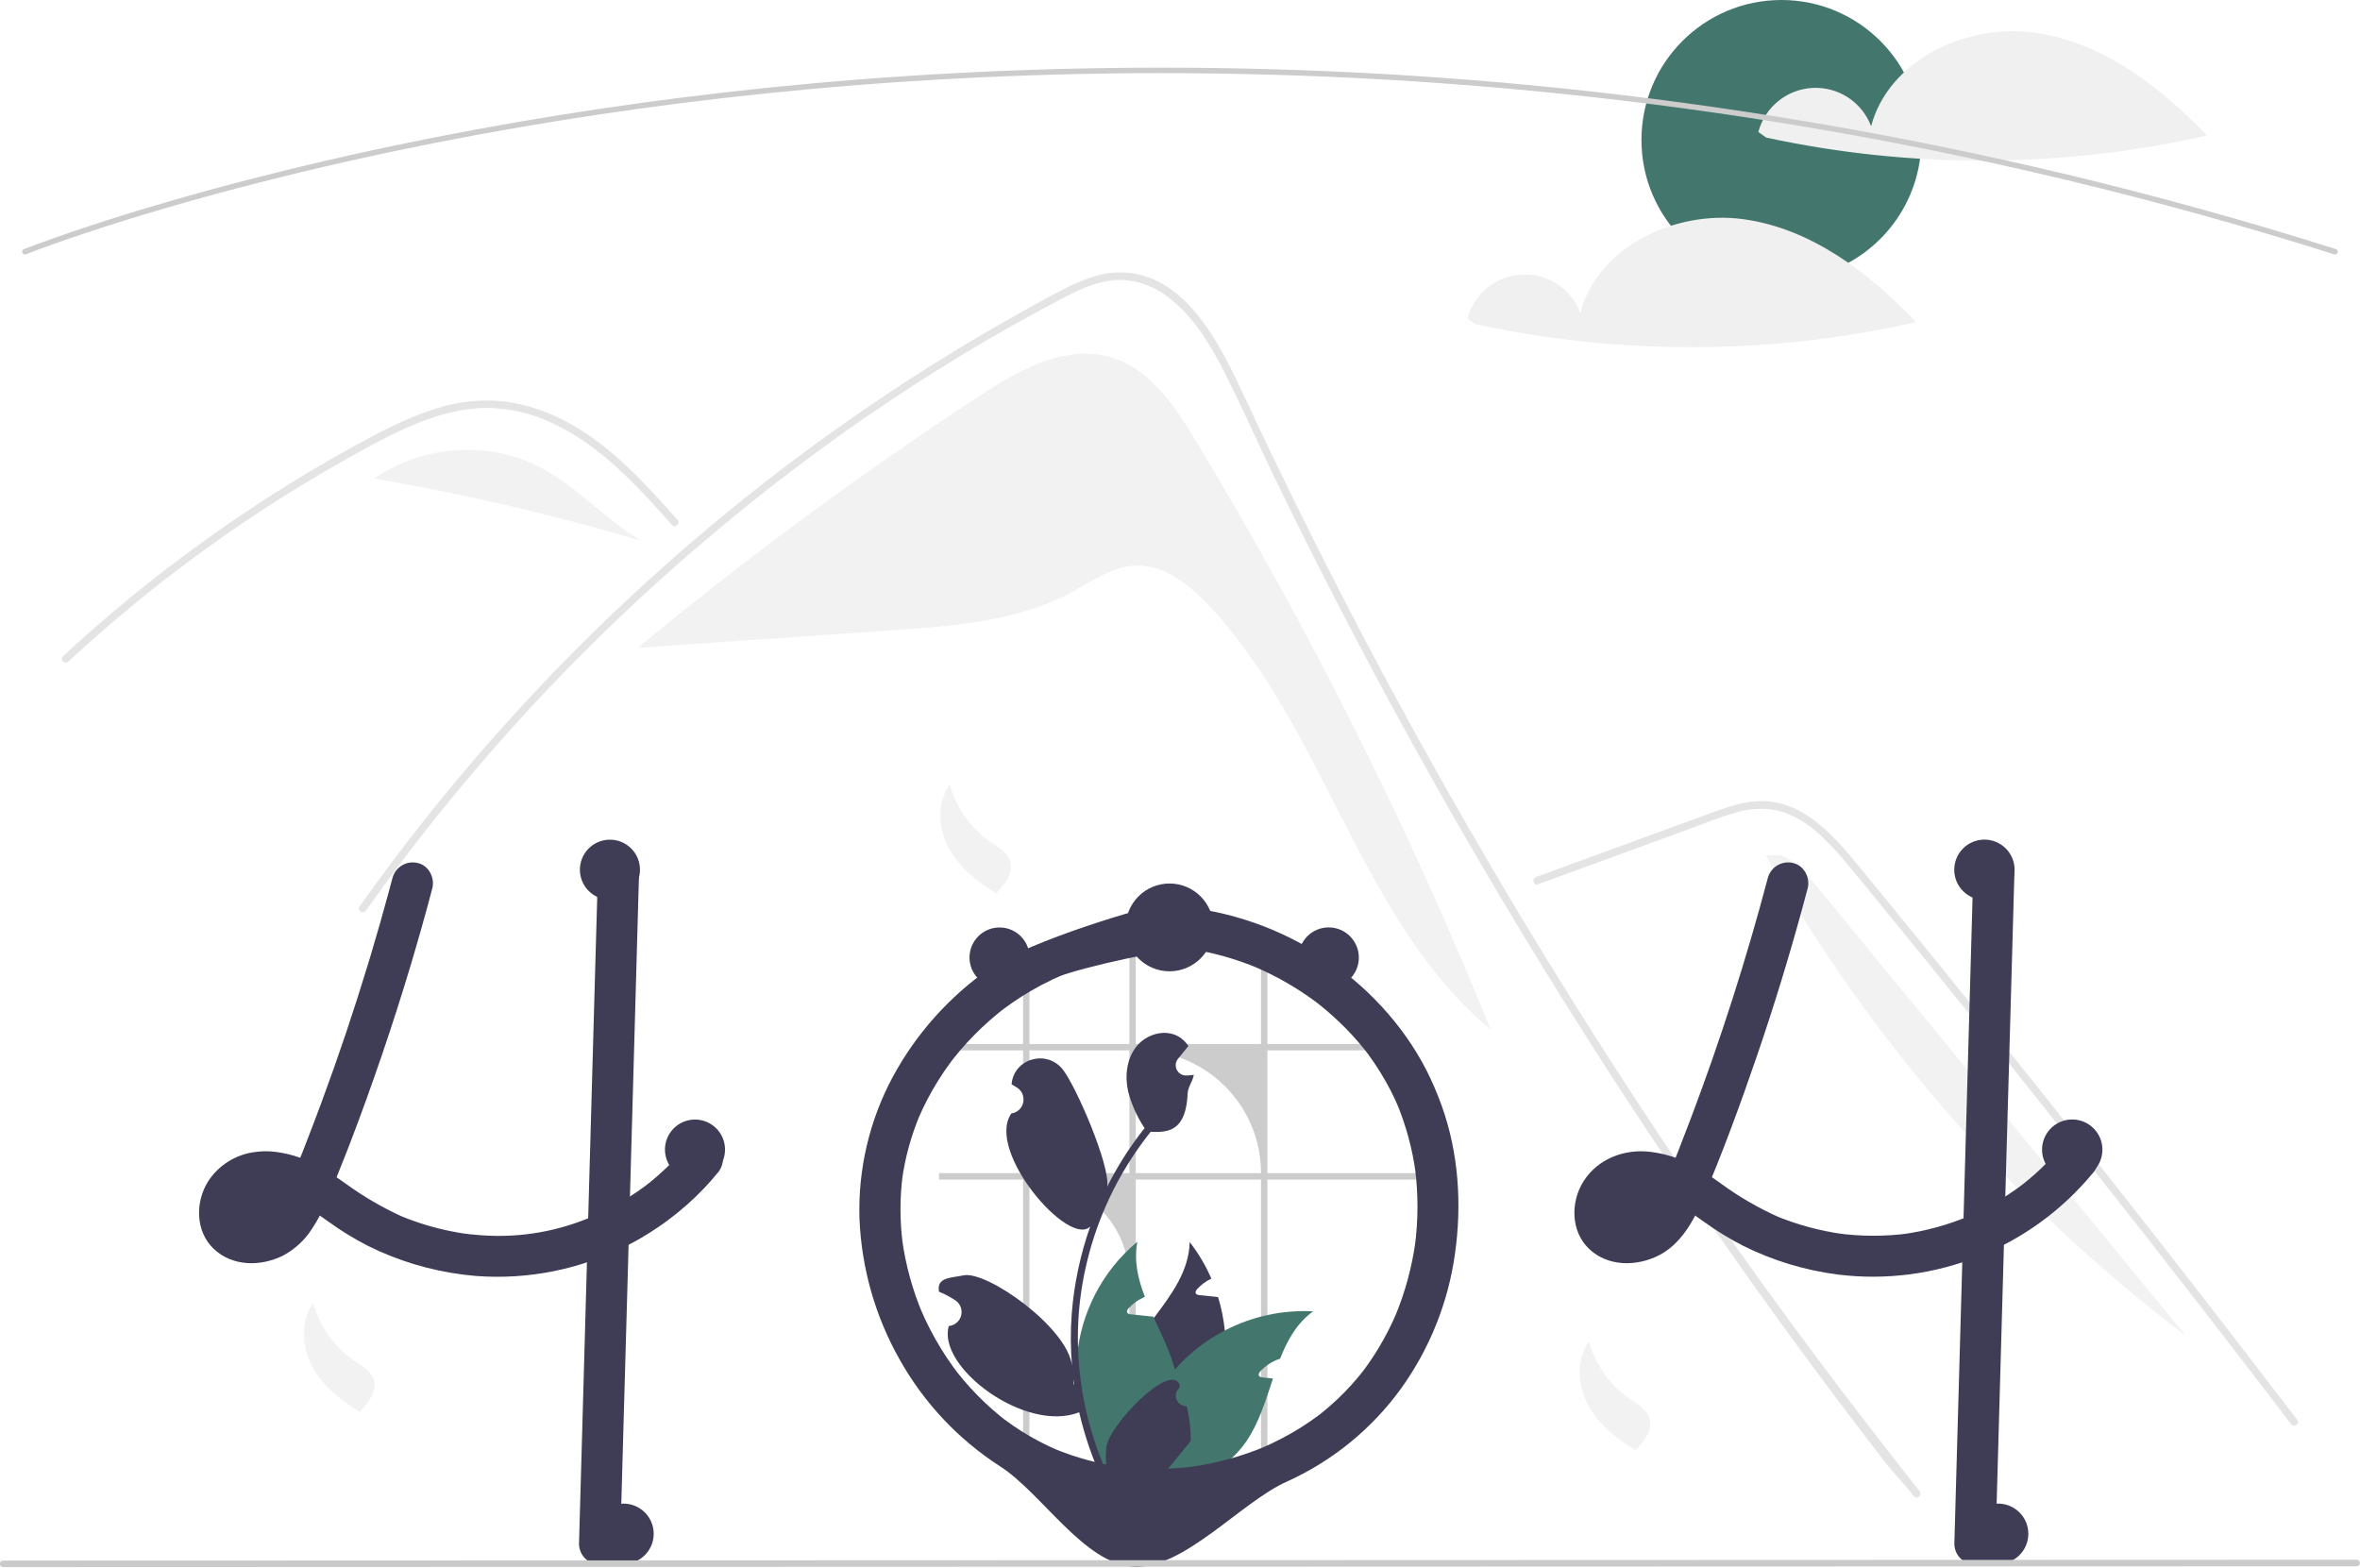
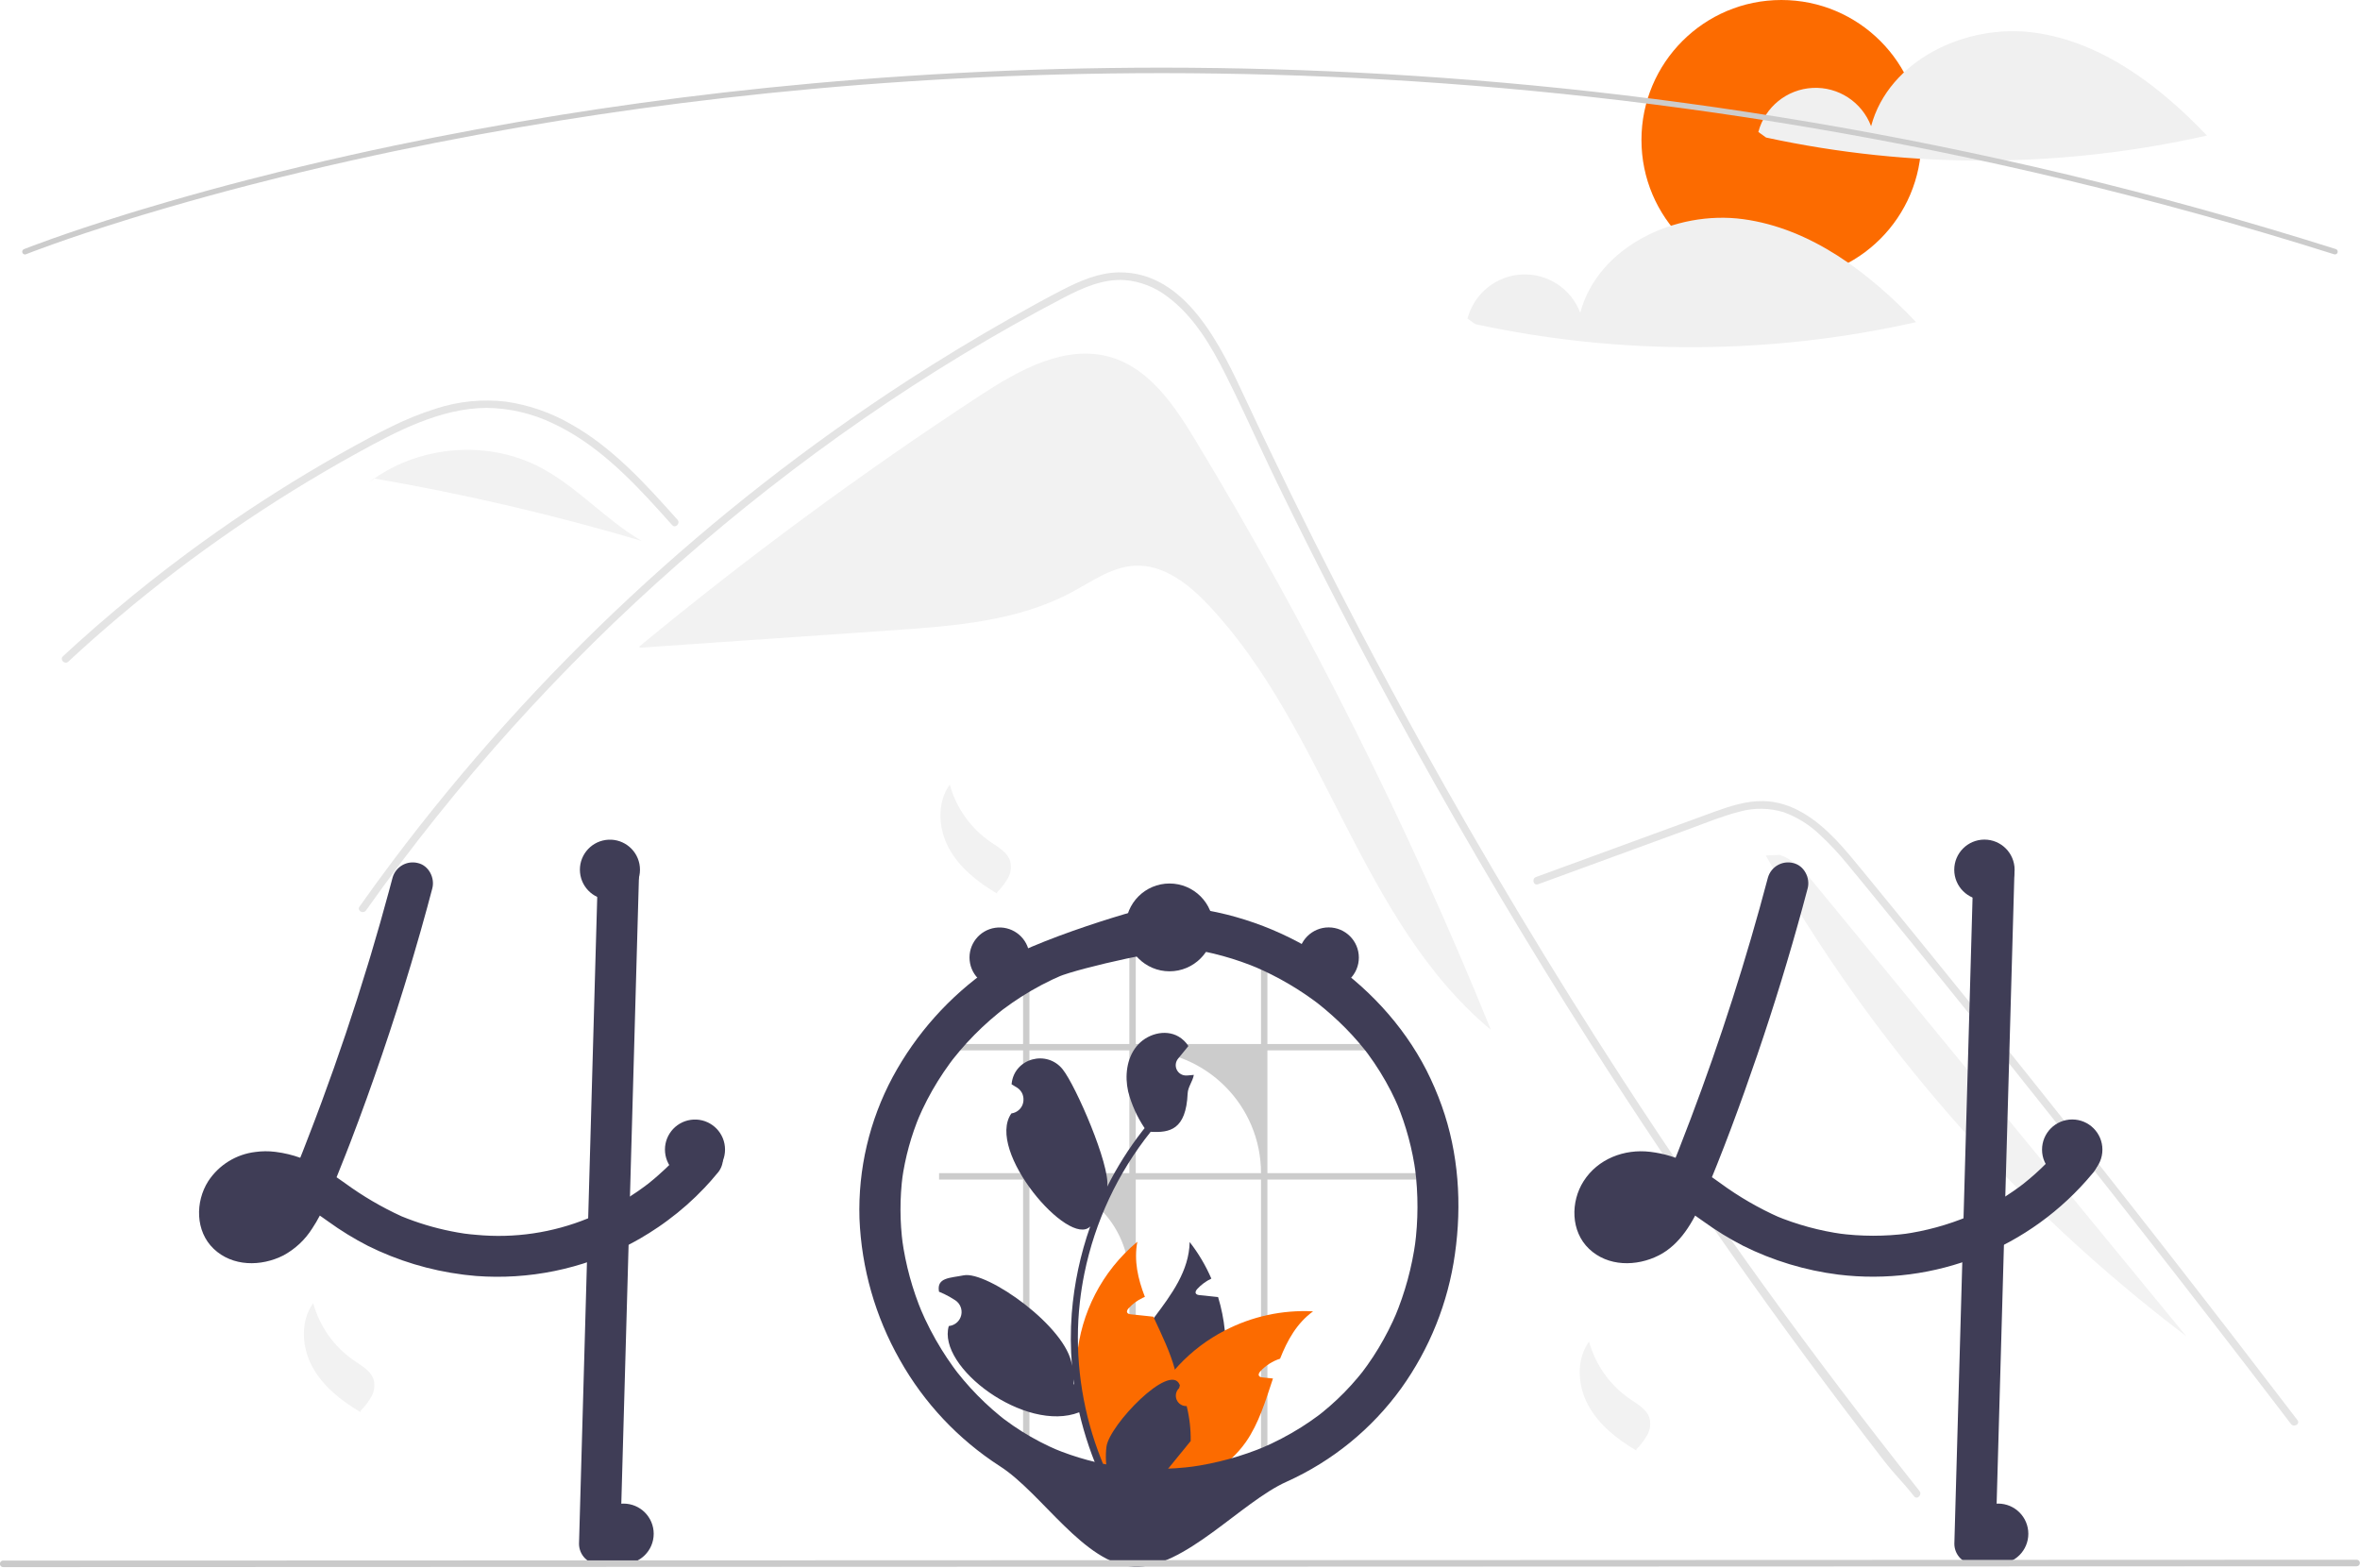
<svg xmlns="http://www.w3.org/2000/svg" data-name="Layer 1" width="860.131" height="571.148" viewBox="0 0 860.131 571.148">
  <path d="M605.67,324.953c-7.669-12.684-16.757-26.228-30.99-30.37-16.482-4.796-33.413,4.732-47.775,14.135a1392.157,1392.157,0,0,0-123.893,91.283l.043.492q46.226-3.188,92.451-6.376c22.265-1.535,45.296-3.283,64.972-13.816,7.467-3.997,14.745-9.336,23.206-9.708,10.512-.462,19.677,6.879,26.88,14.549,42.607,45.371,54.937,114.754,102.738,154.616A1516.995,1516.995,0,0,0,605.67,324.953Z" transform="translate(-169.9343 -164.426)" fill="#f2f2f2" />
  <path d="M867.571,709.781c-4.712-5.95-6.637-7.343-11.285-13.348q-56.764-73.416-106.708-151.792-33.924-53.23-64.483-108.504-14.549-26.278-28.3-52.969-10.67-20.695-20.865-41.638c-1.944-3.988-3.832-7.994-5.711-12.009-4.428-9.442-8.773-18.93-13.439-28.244-5.317-10.616-11.789-21.745-21.553-28.877a29.405,29.405,0,0,0-15.319-5.895c-7.948-.513-15.282,2.769-22.176,6.353-50.439,26.301-97.659,59.276-140.37,96.798A730.778,730.778,0,0,0,303.322,496.247c-1.008,1.439-3.392.064-2.374-1.384q6.009-8.498,12.257-16.813A734.817,734.817,0,0,1,500.805,303.064q18.248-11.826,37.183-22.542c6.362-3.603,12.752-7.16,19.251-10.497,6.371-3.273,13.137-6.215,20.416-6.325,24.77-.385,37.595,27.667,46.405,46.542q4.153,8.911,8.406,17.766,16.075,33.621,33.387,66.628,10.685,20.379,21.837,40.52,34.707,62.718,73.779,122.897c34.506,53.143,68.737,100.089,108.046,149.785C870.596,709.213,868.662,711.175,867.571,709.781Z" transform="translate(-169.9343 -164.426)" fill="#e4e4e4" />
  <path d="M414.916,355.804c-1.439-1.604-2.869-3.209-4.318-4.813-11.422-12.633-23.679-25.118-39.364-32.361a57.11,57.11,0,0,0-23.927-5.546c-8.562.028-16.932,2.273-24.843,5.418-3.74,1.494-7.398,3.19-11.001,4.996-4.116,2.072-8.159,4.281-12.183,6.509q-11.331,6.27-22.368,13.091-21.961,13.572-42.546,29.216-10.671,8.113-20.902,16.758-9.516,8.031-18.646,16.492c-1.302,1.201-3.245-.743-1.944-1.943,1.604-1.494,3.227-2.979,4.85-4.446q6.875-6.215,13.971-12.193,12.939-10.918,26.549-20.993,21.163-15.676,43.783-29.225,11.304-6.765,22.918-12.963c2.338-1.247,4.703-2.466,7.096-3.621a113.116,113.116,0,0,1,16.868-6.866,60.006,60.006,0,0,1,25.476-2.503,66.327,66.327,0,0,1,23.505,8.131c15.401,8.608,27.346,21.919,38.97,34.909C418.033,355.171,416.099,357.124,414.916,355.804Z" transform="translate(-169.9343 -164.426)" fill="#e4e4e4" />
  <path d="M730.477,486.711l36.905-13.498,18.323-6.702c5.968-2.183,11.921-4.667,18.09-6.23a28.539,28.539,0,0,1,16.374.209,37.738,37.738,0,0,1,12.771,7.917,103.64,103.64,0,0,1,10.475,11.186c3.989,4.794,7.92,9.639,11.868,14.467q24.441,29.891,48.563,60.041,24.121,30.15,47.92,60.556,23.857,30.48,47.385,61.216,2.882,3.765,5.76,7.534c1.06,1.388,3.449.02,2.375-1.388Q983.582,650.974,959.549,620.184q-24.092-30.864-48.516-61.466-24.424-30.601-49.179-60.937-6.167-7.558-12.354-15.099c-3.48-4.241-6.92-8.527-10.736-12.474-7.005-7.245-15.758-13.648-26.234-13.822-6.16-.102-12.121,1.852-17.844,3.923-6.17,2.232-12.325,4.506-18.486,6.759l-37.163,13.592-9.291,3.398c-1.649.603-.937,3.262.731,2.652Z" transform="translate(-169.9343 -164.426)" fill="#e4e4e4" />
  <path d="M366.377,334.526c-18.754-9.639-42.771-7.751-60.005,4.291a855.847,855.847,0,0,1,97.371,22.726C390.46,353.759,380.07,341.563,366.377,334.526Z" transform="translate(-169.9343 -164.426)" fill="#f2f2f2" />
  <path d="M306.188,338.784l-3.61,2.935c1.221-1.027,2.491-1.99,3.795-2.901C306.311,338.807,306.249,338.795,306.188,338.784Z" transform="translate(-169.9343 -164.426)" fill="#f2f2f2" />
  <path d="M831.549,486.846c-3.633-4.422-7.56-9.052-12.994-10.848l-5.073.2A575.436,575.436,0,0,0,966.749,651.418Q899.149,569.132,831.549,486.846Z" transform="translate(-169.9343 -164.426)" fill="#f2f2f2" />
  <path d="M516.084,450.367A37.481,37.481,0,0,0,531.015,471.325c2.82,1.92,6.157,3.762,7.122,7.035a8.379,8.379,0,0,1-.874,6.15,24.884,24.884,0,0,1-3.861,5.041l-.137.512c-6.998-4.147-13.656-9.393-17.522-16.551s-4.406-16.539.341-23.145" transform="translate(-169.9343 -164.426)" fill="#f2f2f2" />
  <path d="M749.084,653.367A37.481,37.481,0,0,0,764.015,674.325c2.82,1.92,6.157,3.762,7.122,7.035a8.379,8.379,0,0,1-.874,6.15,24.884,24.884,0,0,1-3.861,5.041l-.137.512c-6.998-4.147-13.656-9.393-17.522-16.551s-4.406-16.539.341-23.145" transform="translate(-169.9343 -164.426)" fill="#f2f2f2" />
  <path d="M284.084,639.367A37.481,37.481,0,0,0,299.015,660.325c2.82,1.92,6.157,3.762,7.122,7.035a8.379,8.379,0,0,1-.874,6.15,24.884,24.884,0,0,1-3.861,5.041l-.137.512c-6.998-4.147-13.656-9.393-17.522-16.551s-4.406-16.539.341-23.145" transform="translate(-169.9343 -164.426)" fill="#f2f2f2" />
-   <circle cx="649.249" cy="51" r="51" fill="#43766c" />
+   <circle cx="649.249" cy="51" r="51" fill="#fc6b00" />
  <path d="M911.219,176.296c-24.717-3.341-52.935,10.019-59.341,34.124a21.597,21.597,0,0,0-41.094,2.109l2.83,2.027a372.275,372.275,0,0,0,160.659-.726C957.079,195.76,935.935,179.637,911.219,176.296Z" transform="translate(-169.9343 -164.426)" fill="#f0f0f0" />
  <path d="M805.219,244.296c-24.717-3.341-52.935,10.019-59.341,34.124a21.597,21.597,0,0,0-41.094,2.109l2.83,2.027a372.275,372.275,0,0,0,160.659-.726C851.079,263.76,829.935,247.637,805.219,244.296Z" transform="translate(-169.9343 -164.426)" fill="#f0f0f0" />
  <path d="M1020.946,257.154a.982.982,0,0,1-.302-.047C756.237,173.489,523.199,184.424,374.264,208.321c-20.269,3.251-40.591,7.006-60.404,11.161-5.058,1.06-10.306,2.195-15.597,3.378-6.319,1.407-12.554,2.856-18.532,4.306q-3.873.917-7.595,1.849c-3.758.928-7.572,1.895-11.66,2.957-4.568,1.178-9.209,2.413-13.797,3.672a.442.442,0,0,1-.051.015l0.0.001c-5.183,1.415-10.338,2.871-15.323,4.325-2.698.779-5.304,1.548-7.799,2.307-.279.077-.526.151-.776.228l-.536.163c-.311.095-.617.188-.924.275l-.02.006 0.0.001-.812.252c-.968.293-1.912.579-2.841.864-24.545,7.566-38.038,12.949-38.171,13.002a1,1,0,1,1-.744-1.856c.134-.053,13.693-5.463,38.328-13.058.932-.286,1.879-.572,2.85-.866l.754-.234c.026-.01.052-.018.078-.025.305-.087.61-.18.919-.273l.537-.163c.268-.081.531-.161.801-.235,2.479-.754,5.093-1.524,7.798-2.307,4.987-1.455,10.147-2.911,15.334-4.328.016-.006.033-.01.049-.015v-.001c4.604-1.263,9.263-2.503,13.845-3.685,4.094-1.063,7.915-2.032,11.68-2.962q3.738-.93,7.609-1.853c5.985-1.451,12.233-2.902,18.563-4.312,5.299-1.184,10.556-2.322,15.622-3.383,19.843-4.162,40.198-7.923,60.497-11.179C523.096,182.415,756.467,171.463,1021.246,255.201a1.0 1,0,0,1-.301,1.953Z" transform="translate(-169.9343 -164.426)" fill="#ccc" />
  <path d="M432.923,584.266a6.729,6.729,0,0,0-1.7-2.67,6.43,6.43,0,0,0-.92-.71c-2.61-1.74-6.51-2.13-8.99,0a5.81,5.81,0,0,0-.69.71q-1.11,1.365-2.28,2.67c-1.28,1.46-2.59,2.87-3.96,4.24-.39.38-.78.77-1.18,1.15-.23.23-.46.45-.69.67-.88.84-1.78,1.65-2.69,2.45-.48.43-.96.85-1.45,1.26-.73.61-1.46,1.22-2.2,1.81-.07.05-.14.1-.21.16-.02.01-.03.03-.05.04-.01,0-.02,0-.03.02a.179.179,0,0,0-.07.05c-.22.15-.37.25-.48.34.04-.02.08-.05.12-.07-.18.14-.37.28-.55.42-1.75,1.29-3.54,2.53-5.37,3.69a99.21,99.21,0,0,1-14.22,7.55c-.33.13-.67.27-1.01.4a85.97,85.97,0,0,1-40.85,6.02q-2.13-.165-4.26-.45c-1.64-.24-3.27-.53-4.89-.86a97.932,97.932,0,0,1-18.02-5.44,118.652,118.652,0,0,1-20.66-12.12c-1-.71-2.01-1.42-3.02-2.11,1.15-2.82,2.28-5.64,3.38-8.48.55-1.37,1.08-2.74,1.6-4.12,4.09-10.63,7.93-21.36,11.61-32.13q5.58-16.365,10.53-32.92.51-1.68.99-3.36,2.595-8.745,4.98-17.53c.15-.57.31-1.13.45-1.7q.69-2.52,1.35-5.04c1-3.79-1.26-8.32-5.24-9.23a7.634,7.634,0,0,0-9.22,5.24c-.43,1.62-.86,3.23-1.3,4.85q-3.165,11.745-6.66,23.41-.51,1.68-1.02,3.36-7.71,25.41-16.93,50.31-1.11,3.015-2.25,6.01c-.37.98-.74,1.96-1.12,2.94-.73,1.93-1.48,3.86-2.23,5.79-.43,1.13-.87,2.26-1.31,3.38-.29.71-.57,1.42-.85,2.12a41.809,41.809,0,0,0-8.81-2.12l-.48-.06a27.397,27.397,0,0,0-7.01.06,23.914,23.914,0,0,0-17.24,10.66c-4.77,7.51-4.71,18.25,1.98,24.63,6.89,6.57,17.32,6.52,25.43,2.41a28.351,28.351,0,0,0,10.52-9.86,50.569,50.569,0,0,0,2.74-4.65c.21.14.42.28.63.43.8.56,1.6,1.13,2.39,1.69a111.738,111.738,0,0,0,14.51,8.91,108.359,108.359,0,0,0,34.62,10.47c.27.03.53.07.8.1,1.33.17,2.67.3,4.01.41a103.782,103.782,0,0,0,55.58-11.36q2.175-1.125,4.31-2.36,3.315-1.92,6.48-4.08c1.15-.78,2.27-1.57,3.38-2.4a101.042,101.042,0,0,0,13.51-11.95q2.355-2.475,4.51-5.11a8.061,8.061,0,0,0,2.2-5.3A7.564,7.564,0,0,0,432.923,584.266Zm-165.59,23.82c.21-.15.42-.31.62-.47C267.893,607.766,267.603,607.936,267.333,608.086Zm3.21-3.23c-.23.26-.44.52-.67.78a23.366,23.366,0,0,1-2.25,2.2c-.11.1-.23.2-.35.29a.01.01,0,0,0-.01.01,3.804,3.804,0,0,0-.42.22q-.645.39-1.32.72a17.005,17.005,0,0,1-2.71.75,16.799,16.799,0,0,1-2.13.02h-.02a14.823,14.823,0,0,1-1.45-.4c-.24-.12-.47-.26-.7-.4-.09-.08-.17-.16-.22-.21a2.44,2.44,0,0,1-.27-.29.01.01,0,0,0-.01-.01c-.11-.2-.23-.4-.34-.6a.031.031,0,0,1-.01-.02c-.08-.25-.15-.51-.21-.77a12.511,12.511,0,0,1,.01-1.37,13.467,13.467,0,0,1,.54-1.88,11.068,11.068,0,0,1,.69-1.26c.02-.04.12-.2.23-.38.01-.01.01-.01.01-.02.15-.17.3-.35.46-.51.27-.3.56-.56.85-.83a18.022,18.022,0,0,1,1.75-1.01,19.481,19.481,0,0,1,2.93-.79,24.989,24.989,0,0,1,4.41.04,30.301,30.301,0,0,1,4.1,1.01,36.945,36.945,0,0,1-2.77,4.54C270.623,604.746,270.583,604.806,270.543,604.856Zm-11.12-3.29a2.18,2.18,0,0,1-.31.39A1.409,1.409,0,0,1,259.423,601.566Z" transform="translate(-169.9343 -164.426)" fill="#3f3d56" />
  <path d="M402.863,482.136q-.135,4.71-.27,9.42-.285,10.455-.59,20.92-.315,11.775-.66,23.54-.165,6.075-.34,12.15-.465,16.365-.92,32.72c-.03,1.13-.07,2.25-.1,3.38q-.225,8.115-.45,16.23-.255,8.805-.5,17.61-.18,6.6-.37,13.21-1.35,47.895-2.7,95.79a7.648,7.648,0,0,1-7.5,7.5,7.561,7.561,0,0,1-7.5-7.5q.75-26.94,1.52-53.88.675-24.36,1.37-48.72.225-8.025.45-16.06.345-12.09.68-24.18c.03-1.13.07-2.25.1-3.38.02-.99.05-1.97.08-2.96q.66-23.475,1.32-46.96.27-9.24.52-18.49.3-10.545.6-21.08c.09-3.09.17-6.17.26-9.26a7.648,7.648,0,0,1,7.5-7.5A7.561,7.561,0,0,1,402.863,482.136Z" transform="translate(-169.9343 -164.426)" fill="#3f3d56" />
  <path d="M814.291,484.217a893.238,893.238,0,0,1-28.161,87.941c-3.007,7.946-6.083,15.877-9.371,23.712l.756-1.792a54.583,54.583,0,0,1-5.59,10.612q-.229.321-.467.636,1.166-1.49.443-.589c-.254.301-.505.602-.768.895a23.664,23.664,0,0,1-2.249,2.203q-.301.258-.612.504l.938-.729c-.109.257-.873.597-1.111.743a18.254,18.254,0,0,1-2.405,1.219l1.792-.756a19.086,19.086,0,0,1-4.231,1.161l1.994-.268a17.021,17.021,0,0,1-4.298.046l1.994.268a14.002,14.002,0,0,1-3.405-.917l1.792.756a12.012,12.012,0,0,1-1.679-.896c-.271-.177-1.105-.809-.015.025,1.133.866.146.074-.088-.156-.194-.192-.37-.4-.56-.595-.882-.905.996,1.557.397.499a18.182,18.182,0,0,1-.878-1.637l.756,1.792a11.925,11.925,0,0,1-.728-2.651l.268,1.994a13.651,13.651,0,0,1-.003-3.405l-.268,1.994a15.964,15.964,0,0,1,.995-3.68l-.756,1.792a16.729,16.729,0,0,1,1.178-2.298,6.729,6.729,0,0,1,.729-1.071c.049.016-1.269,1.513-.569.757.183-.198.354-.406.539-.602.296-.314.614-.601.926-.898,1.045-.994-1.462.966-.257.179a19.049,19.049,0,0,1,2.749-1.499l-1.792.756a20.311,20.311,0,0,1,4.995-1.34l-1.994.268a25.628,25.628,0,0,1,6.461.076l-1.994-.268a33.211,33.211,0,0,1,7.892,2.22l-1.792-.756c5.39,2.314,10.163,5.749,14.928,9.118a111.95,111.95,0,0,0,14.506,8.906,108.388,108.388,0,0,0,34.622,10.474,103.933,103.933,0,0,0,92.586-36.752,8.078,8.078,0,0,0,2.197-5.303,7.632,7.632,0,0,0-2.197-5.303c-2.752-2.526-7.949-3.239-10.607,0a95.636,95.636,0,0,1-8.107,8.727q-2.017,1.914-4.142,3.71-1.214,1.026-2.461,2.011c-.393.311-1.619,1.138.263-.197-.431.306-.845.64-1.271.955a99.269,99.269,0,0,1-20.332,11.565l1.792-.756a96.836,96.836,0,0,1-24.171,6.622l1.994-.268a97.643,97.643,0,0,1-25.754-.038l1.994.268a99.8,99.8,0,0,1-24.857-6.77l1.792.756a116.025,116.025,0,0,1-21.736-12.591,86.877,86.877,0,0,0-11.113-6.994,42.824,42.824,0,0,0-14.438-4.389c-9.439-1.111-19.057,2.566-24.246,10.72-4.776,7.505-4.714,18.244,1.974,24.625,6.888,6.572,17.318,6.517,25.436,2.406,7.817-3.959,12.513-12.185,15.815-19.942,7.431-17.455,14.01-35.314,20.14-53.263q9.097-26.637,16.499-53.813.917-3.366,1.807-6.739c1.001-3.789-1.261-8.32-5.238-9.226a7.633,7.633,0,0,0-9.226,5.238Z" transform="translate(-169.9343 -164.426)" fill="#3f3d56" />
  <path d="M889.124,482.136l-2.7,95.793-2.685,95.294-1.518,53.884a7.565,7.565,0,0,0,7.5,7.5,7.649,7.649,0,0,0,7.5-7.5l2.7-95.793,2.685-95.294,1.518-53.884a7.565,7.565,0,0,0-7.5-7.5,7.649,7.649,0,0,0-7.5,7.5Z" transform="translate(-169.9343 -164.426)" fill="#3f3d56" />
  <path d="M629.526,700.361h2.329V594.319h54.329v-2.323H631.855V547.252H673.81q-.923-1.173-1.899-2.317H631.855V515.382c-.77-.328-1.547-.645-2.329-.944V544.935h-45.652V507.07c-.782.036-1.553.09-2.329.155v37.71h-36.42V516.684c-.782.346-1.553.711-2.317,1.093V544.935h-30.616v2.317h30.616v44.744h-30.616v2.323h30.616V700.361h2.317V594.319a36.413,36.413,0,0,1,36.42,36.42v69.622h2.329V594.319h45.652Zm-84.401-108.365V547.252h36.42v44.744Zm38.749,0V547.252h.914a44.741,44.741,0,0,1,44.738,44.744Z" transform="translate(-169.9343 -164.426)" opacity="0.2" />
  <path d="M615.303,668.566a63.059,63.059,0,0,1-20.05,33.7c-.74.64-1.48,1.26-2.25,1.87q-2.805.255-5.57.52c-1.53.14-3.04.29-4.54.43l-.27.03-.19-1.64-.76-6.64a37.623,37.623,0,0,1-3.3-32.44c2.64-7.12,7.42-13.41,12.12-19.65,6.49-8.62,12.8-17.14,13.03-27.65a60.544,60.544,0,0,1,7.9,13.33,16.432,16.432,0,0,0-5.12,3.77c-.41.45-.82,1.08-.54,1.62.24.46.84.57,1.36.63,1.25.13,2.51.26,3.76.39,1,.11,2,.21,3,.32a63.99,63.99,0,0,1,2.45,12.18A61.189,61.189,0,0,1,615.303,668.566Z" transform="translate(-169.9343 -164.426)" fill="#3f3d56" />
-   <path d="M648.503,642.356c-5.9,4.29-9.35,10.46-12.03,17.26a16.628,16.628,0,0,0-7.17,4.58c-.41.45-.82,1.08-.54,1.62.24.46.84.57,1.36.63,1.25.13,2.51.26,3.76.39-2.68,8.04-5.14,16.36-9.88,23.15a36.989,36.989,0,0,1-12.03,10.91,38.492,38.492,0,0,1-4.02,1.99q-7.62.585-14.95,1.25-2.805.255-5.57.52c-1.53.14-3.04.29-4.54.43q-.015-.825,0-1.65a63.304,63.304,0,0,1,15.25-39.86c.45-.52.91-1.03,1.38-1.54a61.792,61.792,0,0,1,16.81-12.7A62.654,62.654,0,0,1,648.503,642.356Z" transform="translate(-169.9343 -164.426)" fill="#43766c" />
-   <path d="M589.163,699.526l-1.15,3.4-.58,1.73c-1.53.14-3.04.29-4.54.43l-.27.03c-1.66.17-3.31.34-4.96.51-.43-.5-.86-1.01-1.28-1.53a62.03,62.03,0,0,1,8.07-87.11c-1.32,6.91.22,13.53,2.75,20.1-.27.11-.53.22-.78.34a16.432,16.432,0,0,0-5.12,3.77c-.41.45-.82,1.08-.54,1.62.24.46.84.57,1.36.63,1.25.13,2.51.26,3.76.39,1,.11,2,.21,3,.32q.705.075,1.41.15c.07.15.13.29.2.44,2.85,6.18,5.92,12.39,7.65,18.83a43.666,43.666,0,0,1,1.02,4.91A37.604,37.604,0,0,1,589.163,699.526Z" transform="translate(-169.9343 -164.426)" fill="#43766c" />
+   <path d="M648.503,642.356c-5.9,4.29-9.35,10.46-12.03,17.26a16.628,16.628,0,0,0-7.17,4.58c-.41.45-.82,1.08-.54,1.62.24.46.84.57,1.36.63,1.25.13,2.51.26,3.76.39-2.68,8.04-5.14,16.36-9.88,23.15a36.989,36.989,0,0,1-12.03,10.91,38.492,38.492,0,0,1-4.02,1.99q-7.62.585-14.95,1.25-2.805.255-5.57.52c-1.53.14-3.04.29-4.54.43q-.015-.825,0-1.65a63.304,63.304,0,0,1,15.25-39.86c.45-.52.91-1.03,1.38-1.54a61.792,61.792,0,0,1,16.81-12.7A62.654,62.654,0,0,1,648.503,642.356Z" transform="translate(-169.9343 -164.426)" fill="#fc6b00" />
+   <path d="M589.163,699.526l-1.15,3.4-.58,1.73c-1.53.14-3.04.29-4.54.43l-.27.03c-1.66.17-3.31.34-4.96.51-.43-.5-.86-1.01-1.28-1.53a62.03,62.03,0,0,1,8.07-87.11c-1.32,6.91.22,13.53,2.75,20.1-.27.11-.53.22-.78.34a16.432,16.432,0,0,0-5.12,3.77c-.41.45-.82,1.08-.54,1.62.24.46.84.57,1.36.63,1.25.13,2.51.26,3.76.39,1,.11,2,.21,3,.32q.705.075,1.41.15c.07.15.13.29.2.44,2.85,6.18,5.92,12.39,7.65,18.83a43.666,43.666,0,0,1,1.02,4.91A37.604,37.604,0,0,1,589.163,699.526Z" transform="translate(-169.9343 -164.426)" fill="#fc6b00" />
  <path d="M689.821,554.487c-8.609-16.792-21.946-30.921-37.632-41.304a114.237,114.237,0,0,0-52.563-18.38q-3.69-.335-7.399-.393c-2.921-.044-46.866,12.632-61.587,22.982a114.295,114.295,0,0,0-35.333,39.527,102.5,102.5,0,0,0-12.126,51.633,113.564,113.564,0,0,0,14.703,51.476,110.475,110.475,0,0,0,36.444,38.746C549.667,708.561,565.074,734.51,583.183,735.426c18.246.923,39.054-23.555,55.695-30.987a104.425,104.425,0,0,0,41.726-34.005,110.25,110.25,0,0,0,19.599-48.948c2.574-18.083,1.374-36.733-4.801-54.016a111.86,111.86,0,0,0-5.58-12.983c-1.78-3.505-6.996-4.796-10.261-2.691a7.68,7.68,0,0,0-2.691,10.261q1.568,3.088,2.915,6.278l-.756-1.792a101.151,101.151,0,0,1,6.876,25.538l-.268-1.994a109.229,109.229,0,0,1-.066,28.683l.268-1.994a109.734,109.734,0,0,1-7.555,27.674l.756-1.792a104.212,104.212,0,0,1-6.672,13.098q-1.923,3.186-4.081,6.222c-.632.888-1.283,1.761-1.939,2.631-.856,1.136,1.167-1.483.282-.369-.151.19-.3.38-.452.569q-.681.852-1.382,1.688a93.613,93.613,0,0,1-10.176,10.384q-1.366,1.192-2.778,2.331c-.469.378-.932.773-1.421,1.125.019-.013,1.58-1.199.656-.511-.29.216-.579.436-.87.652q-2.91,2.156-5.974,4.092a103.485,103.485,0,0,1-14.756,7.713l1.792-.756a109.215,109.215,0,0,1-27.597,7.552l1.994-.268a108.154,108.154,0,0,1-28.589.051l1.994.268a99.835,99.835,0,0,1-25.095-6.784l1.792.756a93.643,93.643,0,0,1-13.416-6.991q-3.174-2-6.184-4.247c-.286-.214-.57-.43-.855-.645-.915-.691.658.51.67.518a19.169,19.169,0,0,1-1.535-1.225q-1.454-1.184-2.861-2.422a101.989,101.989,0,0,1-10.493-10.709q-1.213-1.434-2.374-2.911c-.335-.426-.947-1.29.404.529-.178-.239-.362-.474-.542-.712q-.647-.858-1.276-1.728-2.203-3.048-4.188-6.246a109.29,109.29,0,0,1-7.805-15.108l.756,1.792a106.588,106.588,0,0,1-7.34-26.837l.268,1.994a97.866,97.866,0,0,1-.048-25.636l-.268,1.994A94.673,94.673,0,0,1,505.276,570.55l-.756,1.792a101.557,101.557,0,0,1,7.195-13.856q2.066-3.323,4.378-6.485.525-.718,1.062-1.428c.324-.428,1.215-1.493-.305.388.149-.184.293-.374.439-.56q1.269-1.608,2.6-3.165A107.402,107.402,0,0,1,530.772,536.215q1.474-1.292,2.995-2.529.691-.562,1.391-1.113c.187-.147.376-.291.562-.439-1.997,1.59-.555.433-.102.093q3.134-2.348,6.435-4.461a103.644,103.644,0,0,1,15.387-8.108l-1.792.756c7.76-3.258,42.141-10.949,48.394-10.11l-1.994-.268A106.225,106.225,0,0,1,628.768,517.419l-1.792-.756a110.313,110.313,0,0,1,12.6,6.329q3.043,1.784,5.967,3.763,1.384.937,2.738,1.915.677.489,1.346.989c.248.185.494.373.741.558,1.039.779-1.431-1.128-.342-.267a110.843,110.843,0,0,1,10.368,9.253q2.401,2.445,4.637,5.045,1.147,1.334,2.246,2.708c.364.455,1.605,2.101.084.085.372.493.747.982,1.114,1.479a97.977,97.977,0,0,1,8.392,13.538c1.793,3.498,6.987,4.802,10.261,2.691A7.677,7.677,0,0,0,689.821,554.487Z" transform="translate(-169.9343 -164.426)" fill="#3f3d56" />
  <path d="M602.431,676.882a3.78,3.78,0,0,1-2.739-6.551c.095-.379.164-.651.259-1.03q-.051-.124-.103-.247c-3.48-8.298-25.685,14.833-26.645,22.632a30.029,30.029,0,0,0,.527,10.328A120.392,120.392,0,0,1,562.778,652.01a116.202,116.202,0,0,1,.721-12.963q.597-5.293,1.657-10.511a121.787,121.787,0,0,1,24.151-51.616c6.874.384,12.898-.663,13.48-13.985.103-2.37,1.861-4.422,2.248-6.756-.656.086-1.323.14-1.979.183-.204.011-.42.021-.624.032l-.077.003a3.745,3.745,0,0,1-3.076-6.101q.425-.523.851-1.046c.43-.538.871-1.065,1.302-1.603a1.865,1.865,0,0,0,.14-.161c.495-.613.99-1.216,1.485-1.829a10.829,10.829,0,0,0-3.55-3.432c-4.959-2.905-11.801-.893-15.384,3.593-3.593,4.486-4.271,10.779-3.023,16.384a43.398,43.398,0,0,0,6.003,13.383c-.269.344-.549.678-.818,1.022a122.574,122.574,0,0,0-12.794,20.268c1.016-7.939-11.412-36.608-16.218-42.681-5.773-7.294-17.611-4.111-18.628,5.136q-.015.134-.029.268,1.071.604,2.096,1.282a5.127,5.127,0,0,1-2.067,9.33l-.105.016c-9.556,13.644,21.077,49.155,28.745,41.181a125.11,125.11,0,0,0-6.734,31.693,118.664,118.664,0,0,0,.086,19.16l-.032-.226C558.902,648.154,529.674,627.514,521.139,629.233c-4.917.99-9.76.765-9.013,5.725q.018.119.036.237a34.442,34.442,0,0,1,3.862,1.861q1.071.604,2.096,1.282a5.127,5.127,0,0,1-2.067,9.33l-.105.016c-.075.011-.14.022-.215.032-4.35,14.966,27.907,39.12,47.518,31.435h.011a125.075,125.075,0,0,0,8.402,24.528H601.679c.108-.334.204-.678.301-1.011a34.102,34.102,0,0,1-8.305-.495c2.227-2.733,4.454-5.487,6.681-8.219a1.861,1.861,0,0,0,.14-.161c1.13-1.398,2.27-2.786,3.399-4.185l.001-.002a49.952,49.952,0,0,0-1.464-12.725Zm-34.371-67.613.016-.021-.016.043Zm-6.648,59.932-.258-.581c.011-.42.011-.839,0-1.269,0-.118-.021-.237-.021-.355.097.742.183,1.485.29,2.227Z" transform="translate(-169.9343 -164.426)" fill="#3f3d56" />
  <circle cx="95.249" cy="439" r="11" fill="#3f3d56" />
  <circle cx="227.249" cy="559" r="11" fill="#3f3d56" />
  <circle cx="728.249" cy="559" r="11" fill="#3f3d56" />
  <circle cx="755.249" cy="419" r="11" fill="#3f3d56" />
  <circle cx="723.249" cy="317" r="11" fill="#3f3d56" />
  <path d="M434.183,583.426a10.949,10.949,0,1,1-.21-2.16A10.992,10.992,0,0,1,434.183,583.426Z" transform="translate(-169.9343 -164.426)" fill="#3f3d56" />
  <circle cx="484.249" cy="349" r="11" fill="#3f3d56" />
  <path d="M545.183,513.426a10.949,10.949,0,1,1-.21-2.16A10.992,10.992,0,0,1,545.183,513.426Z" transform="translate(-169.9343 -164.426)" fill="#3f3d56" />
  <path d="M403.183,481.426a10.949,10.949,0,1,1-.21-2.16A10.992,10.992,0,0,1,403.183,481.426Z" transform="translate(-169.9343 -164.426)" fill="#3f3d56" />
  <circle cx="599.249" cy="443" r="11" fill="#3f3d56" />
  <circle cx="426.249" cy="338" r="16" fill="#3f3d56" />
  <path d="M1028.875,735.267l-857.75.307a1.191,1.191,0,1,1,0-2.381l857.75-.307a1.191,1.191,0,0,1,0,2.381Z" transform="translate(-169.9343 -164.426)" fill="#cacaca" />
</svg>
